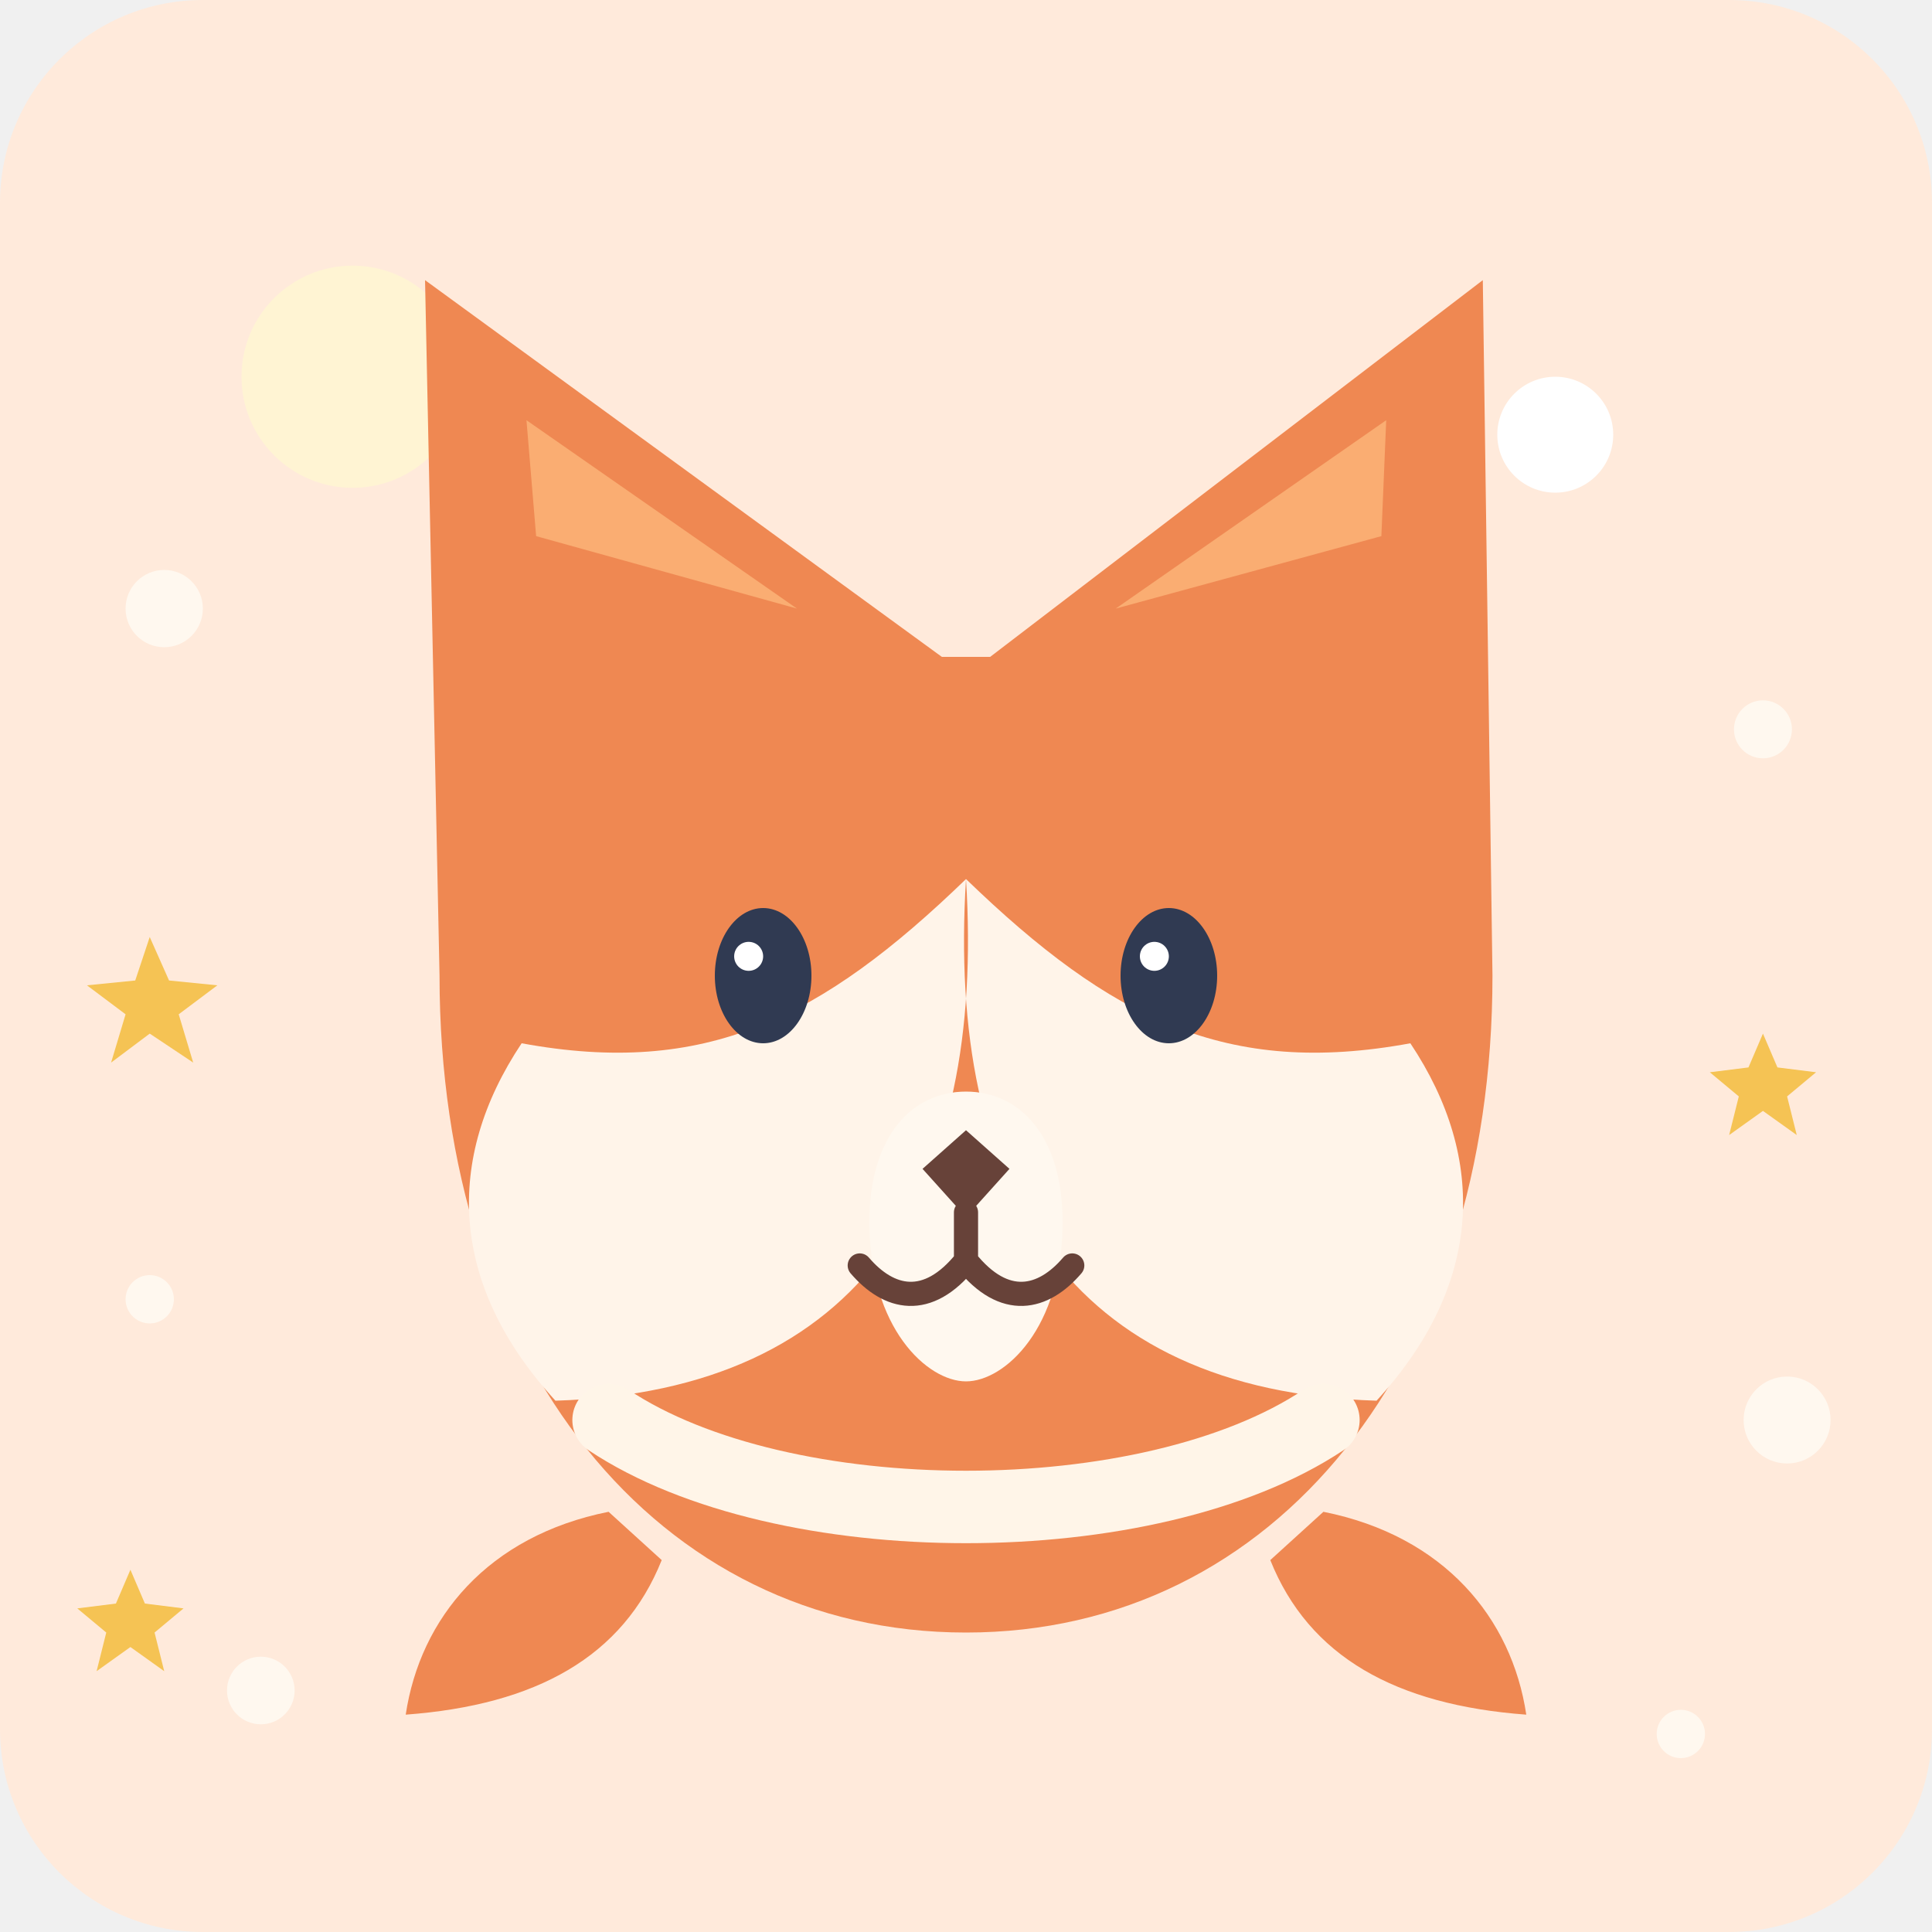
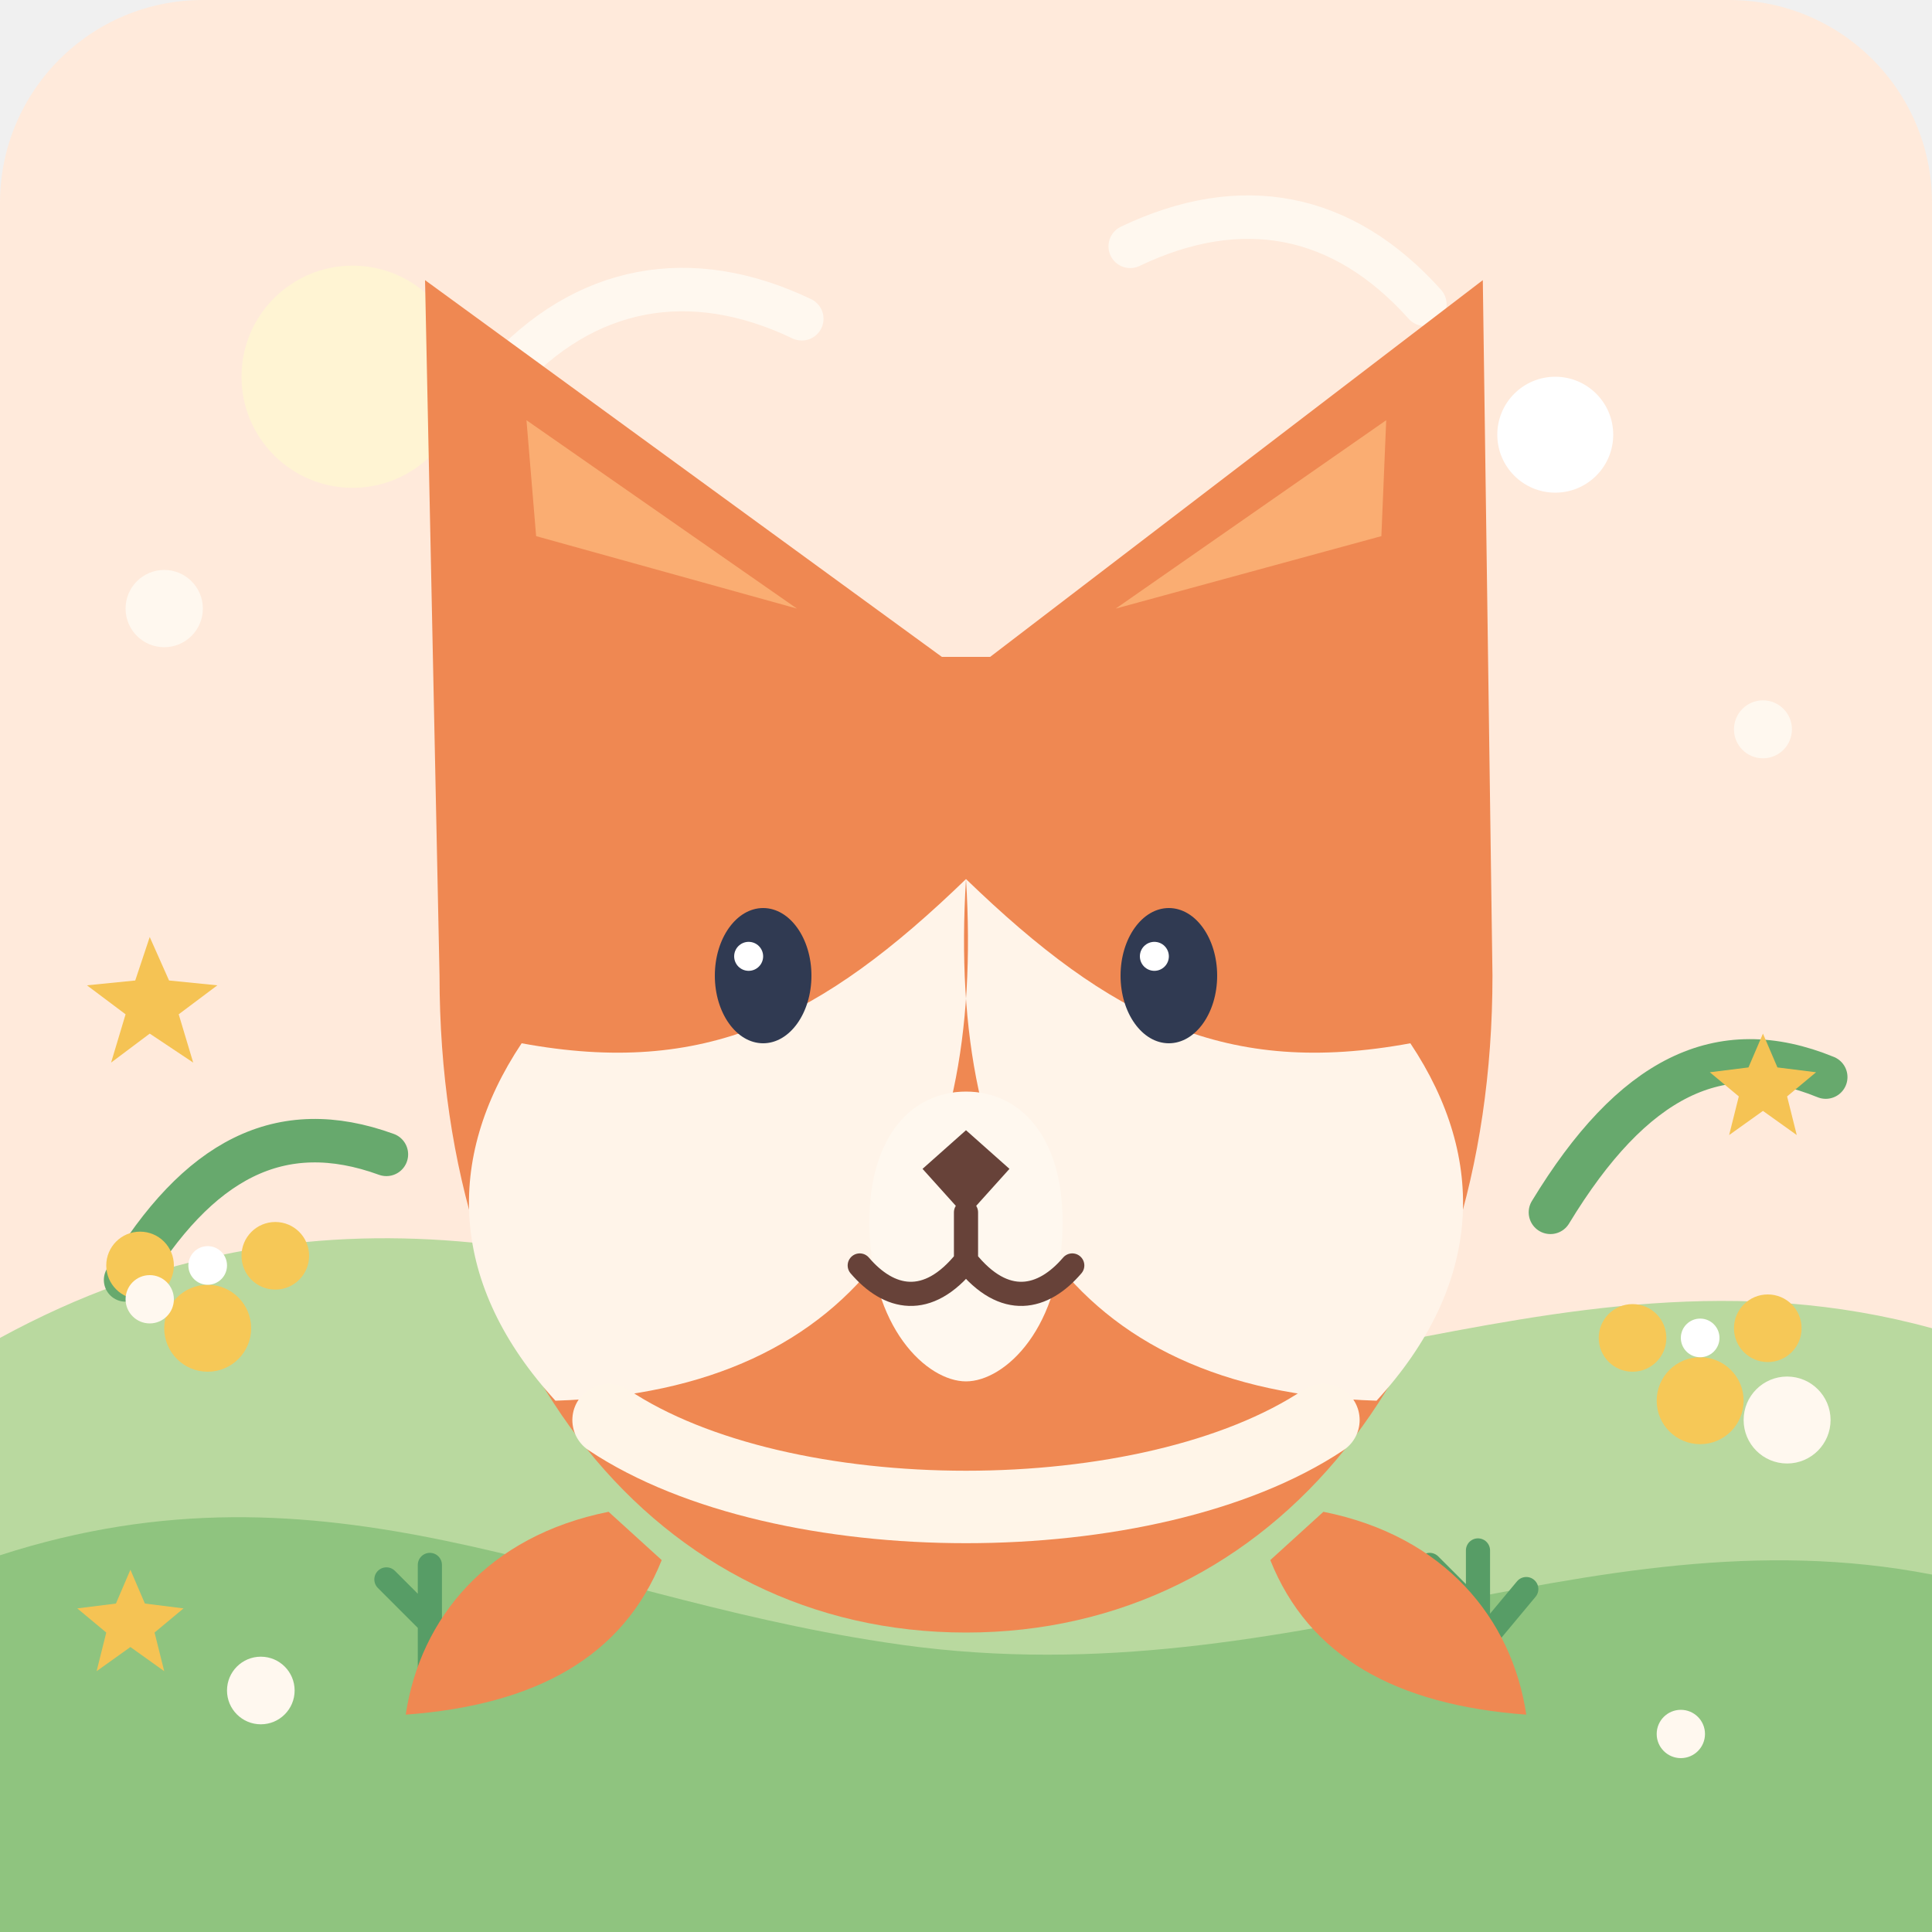
<svg xmlns="http://www.w3.org/2000/svg" viewBox="0 0 400 400">
  <rect width="400" height="400" rx="42" fill="#ffeadb" />
+   <path d="M0 277c66-36 126-18 183 2 70 25 137-26 217-4v125H0z" fill="#b9d99f" />
+   <path d="M0 322c68-22 117 8 183 18 83 13 145-28 217-14v74H0z" fill="#8fc47f" />
+   <path d="M26 265c15-25 32-34 54-26m241 12c17-28 35-37 57-28" fill="none" stroke="#67a96d" stroke-width="9" stroke-linecap="round" />
+   <g fill="#f6c857">
+     <circle cx="43" cy="275" r="9" />
+     <circle cx="29" cy="262" r="7" />
+     <circle cx="57" cy="260" r="7" />
+     <circle cx="352" cy="290" r="9" />
+     <circle cx="338" cy="277" r="7" />
+     <circle cx="366" cy="275" r="7" />
+   </g>
+   <g fill="#fff">
+     <circle cx="43" cy="262" r="4" />
+     <circle cx="352" cy="277" r="4" />
+   </g>
+   <path d="M104 78c17-19 39-23 62-12m68-15c23-11 44-7 61 12" fill="none" stroke="#fff8ef" stroke-width="9" stroke-linecap="round" />
+   <path d="M89 349v-25m0 12-9-9m9 16 10-11m207 17v-28m0 13-10-10m10 17 10-12" fill="none" stroke="#579d66" stroke-width="5" stroke-linecap="round" />
  <g fill="#fff8ef">
    <circle cx="34" cy="126" r="8" />
    <circle cx="365" cy="151" r="6" />
    <circle cx="31" cy="269" r="5" />
    <circle cx="370" cy="294" r="9" />
    <circle cx="54" cy="350" r="7" />
    <circle cx="348" cy="359" r="5" />
  </g>
  <g fill="#f5c354">
    <path d="m31 194 4 9 10 1-8 6 3 10-9-6-8 6 3-10-8-6 10-1z" />
    <path d="m365 214 3 7 8 1-6 5 2 8-7-5-7 5 2-8-6-5 8-1z" />
    <path d="m27 325 3 7 8 1-6 5 2 8-7-5-7 5 2-8-6-5 8-1z" />
  </g>
  <circle cx="73" cy="78" r="23" fill="#fff4d3" />
  <circle cx="322" cy="90" r="12" fill="#fff" />
  <path d="M91 202 88 58l107 78h10L307 58l2 144c0 80-45 136-109 136S91 282 91 202z" fill="#ef8852" />
  <path d="m111 111-2-24 56 39zm176-24-1 24-55 15z" fill="#faad72" />
  <path d="M108 216c38 7 62-5 92-34 4 64-21 106-85 108-22-24-23-50-7-74zm184 0c-38 7-62-5-92-34-4 64 21 106 85 108 22-24 23-50 7-74z" fill="#fff4e9" />
  <ellipse cx="158" cy="202" rx="10" ry="14" fill="#303a52" />
  <ellipse cx="242" cy="202" rx="10" ry="14" fill="#303a52" />
  <circle cx="155" cy="198" r="3" fill="#fff" />
  <circle cx="239" cy="198" r="3" fill="#fff" />
  <path d="M180 253c0-18 9-27 20-27s20 9 20 27c0 22-12 33-20 33s-20-11-20-33z" fill="#fff8ef" />
  <path d="m191 242 9-8 9 8-9 10z" fill="#674239" />
  <path d="M200 251v10m0 0c-8 10-16 8-22 1m22-1c8 10 16 8 22 1" fill="none" stroke="#674239" stroke-width="5" stroke-linecap="round" />
  <path d="M126 294c36 24 112 24 148 0" fill="none" stroke="#fff5e8" stroke-width="15" stroke-linecap="round" />
  <path d="M126 313c-25 5-39 22-42 42 27-2 45-12 53-32m137-10c25 5 39 22 42 42-27-2-45-12-53-32" fill="#ef8852" />
</svg>
